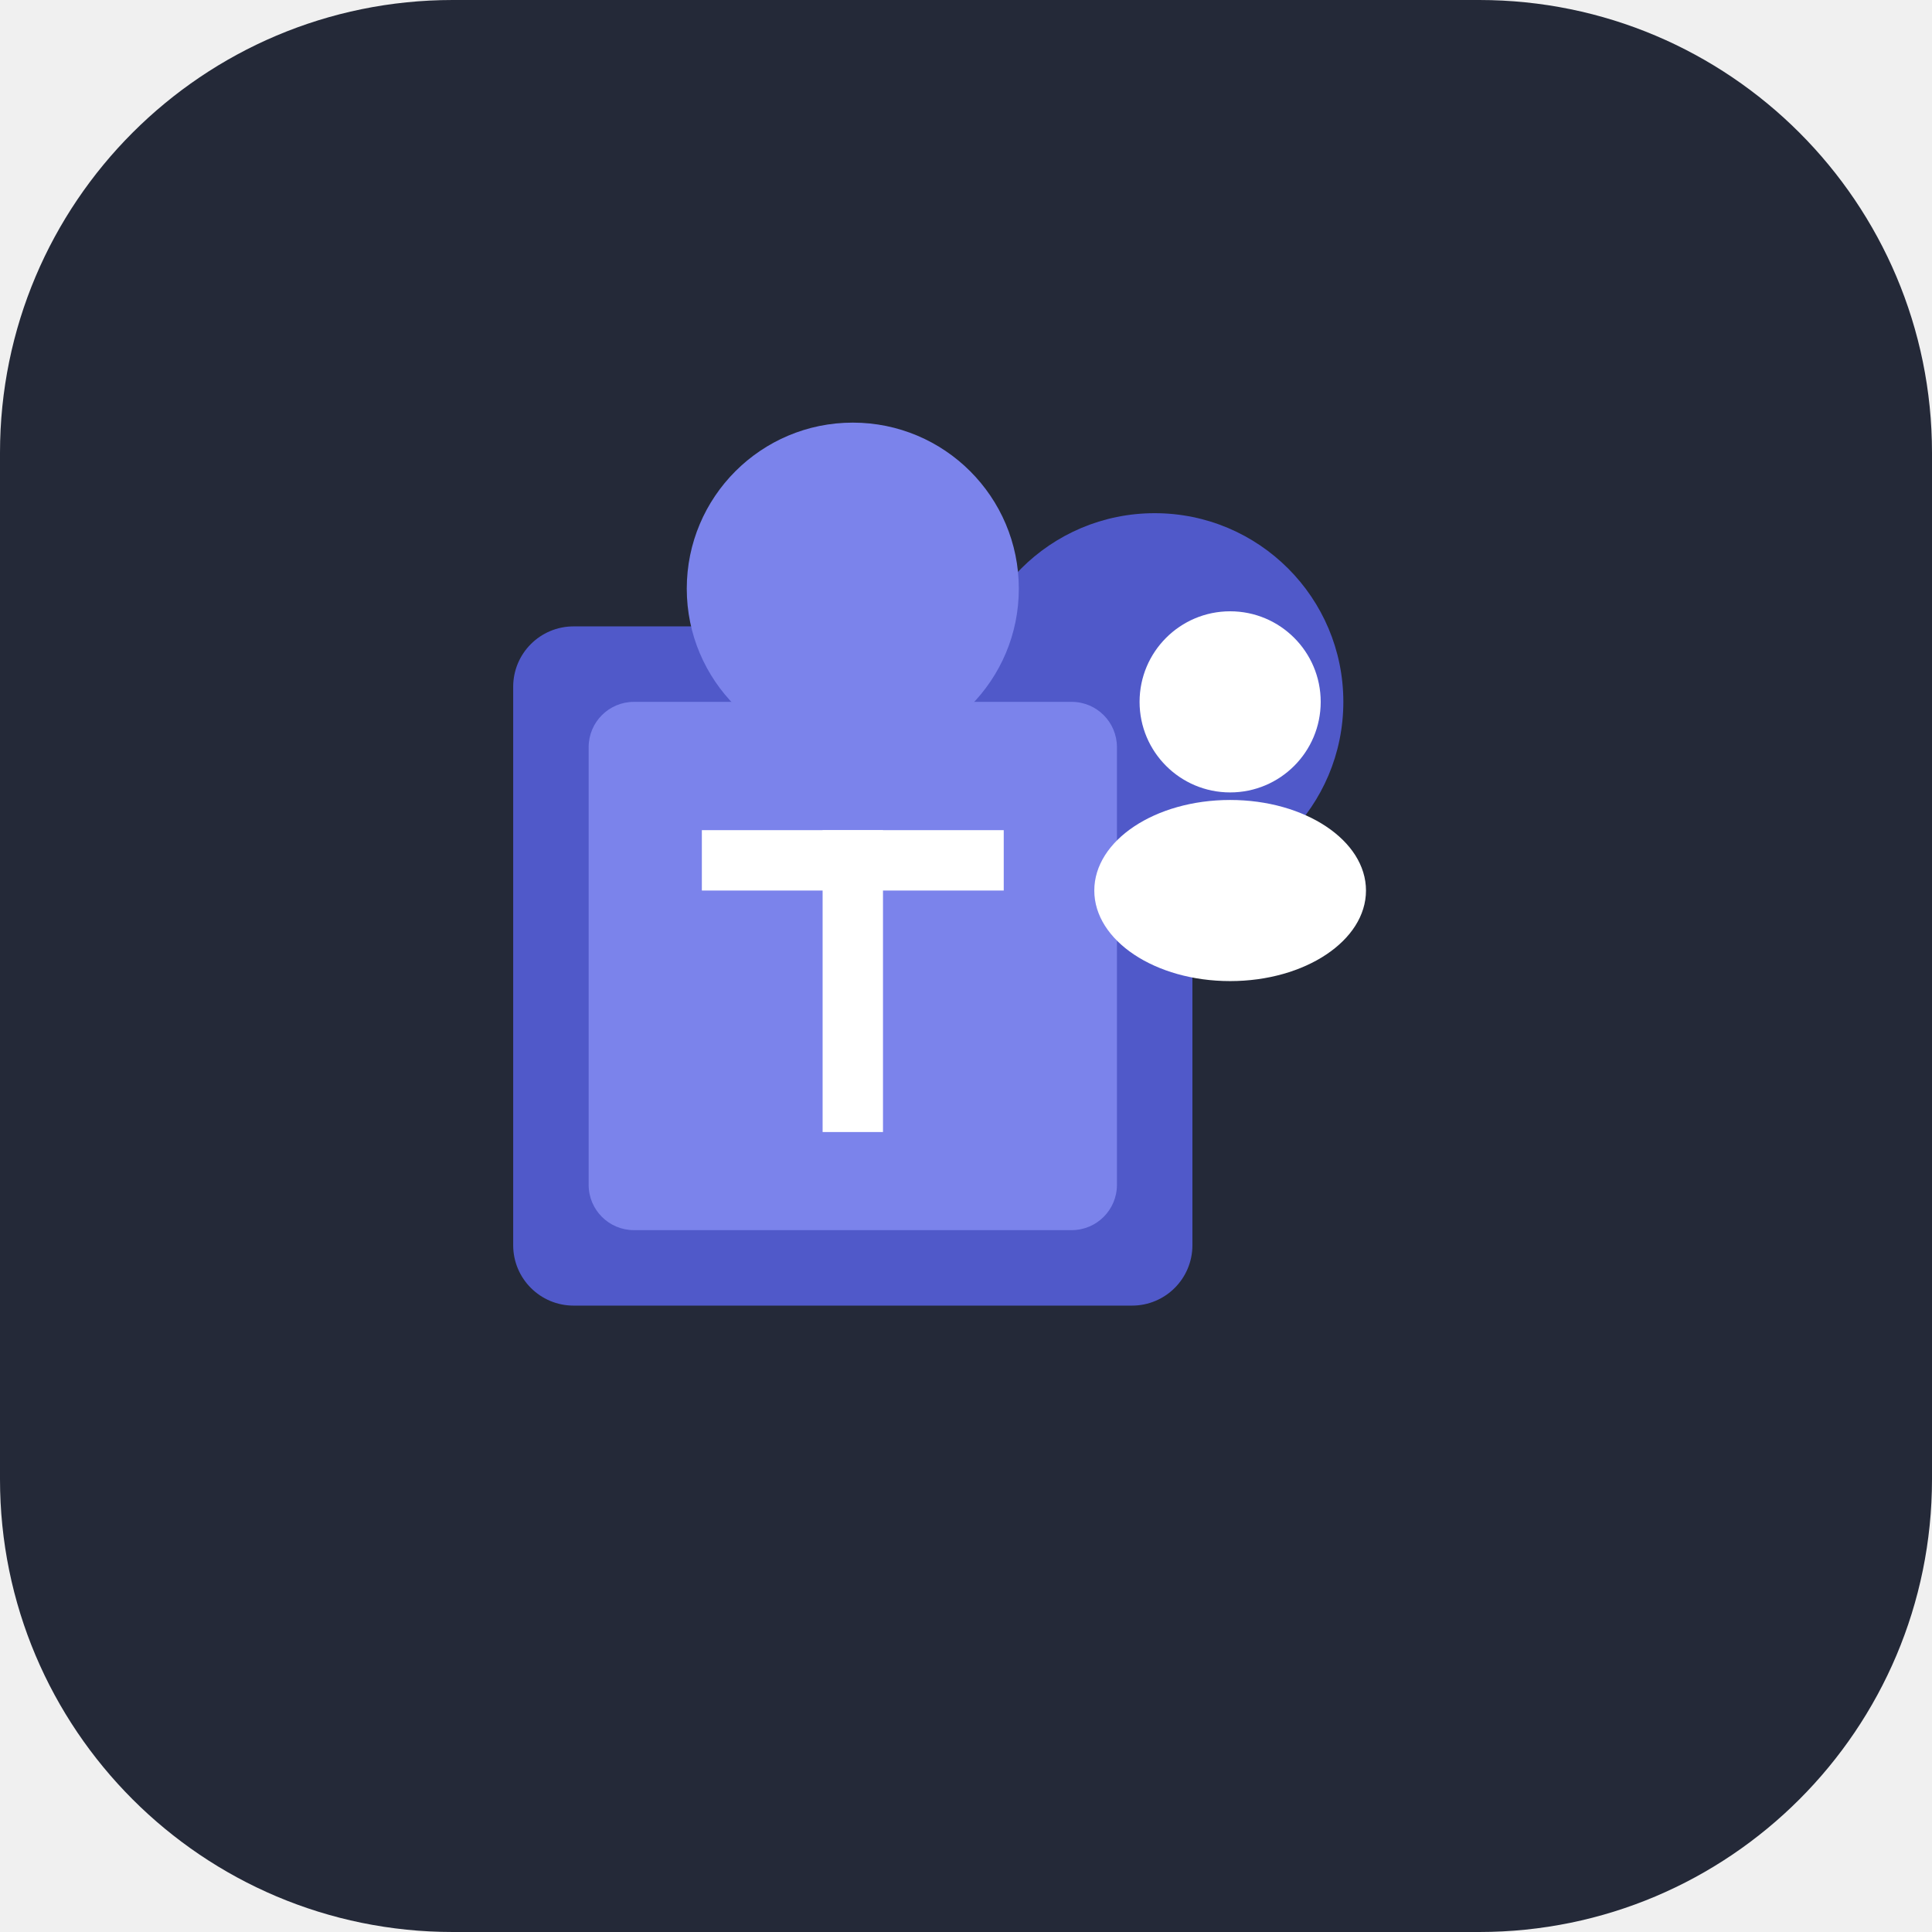
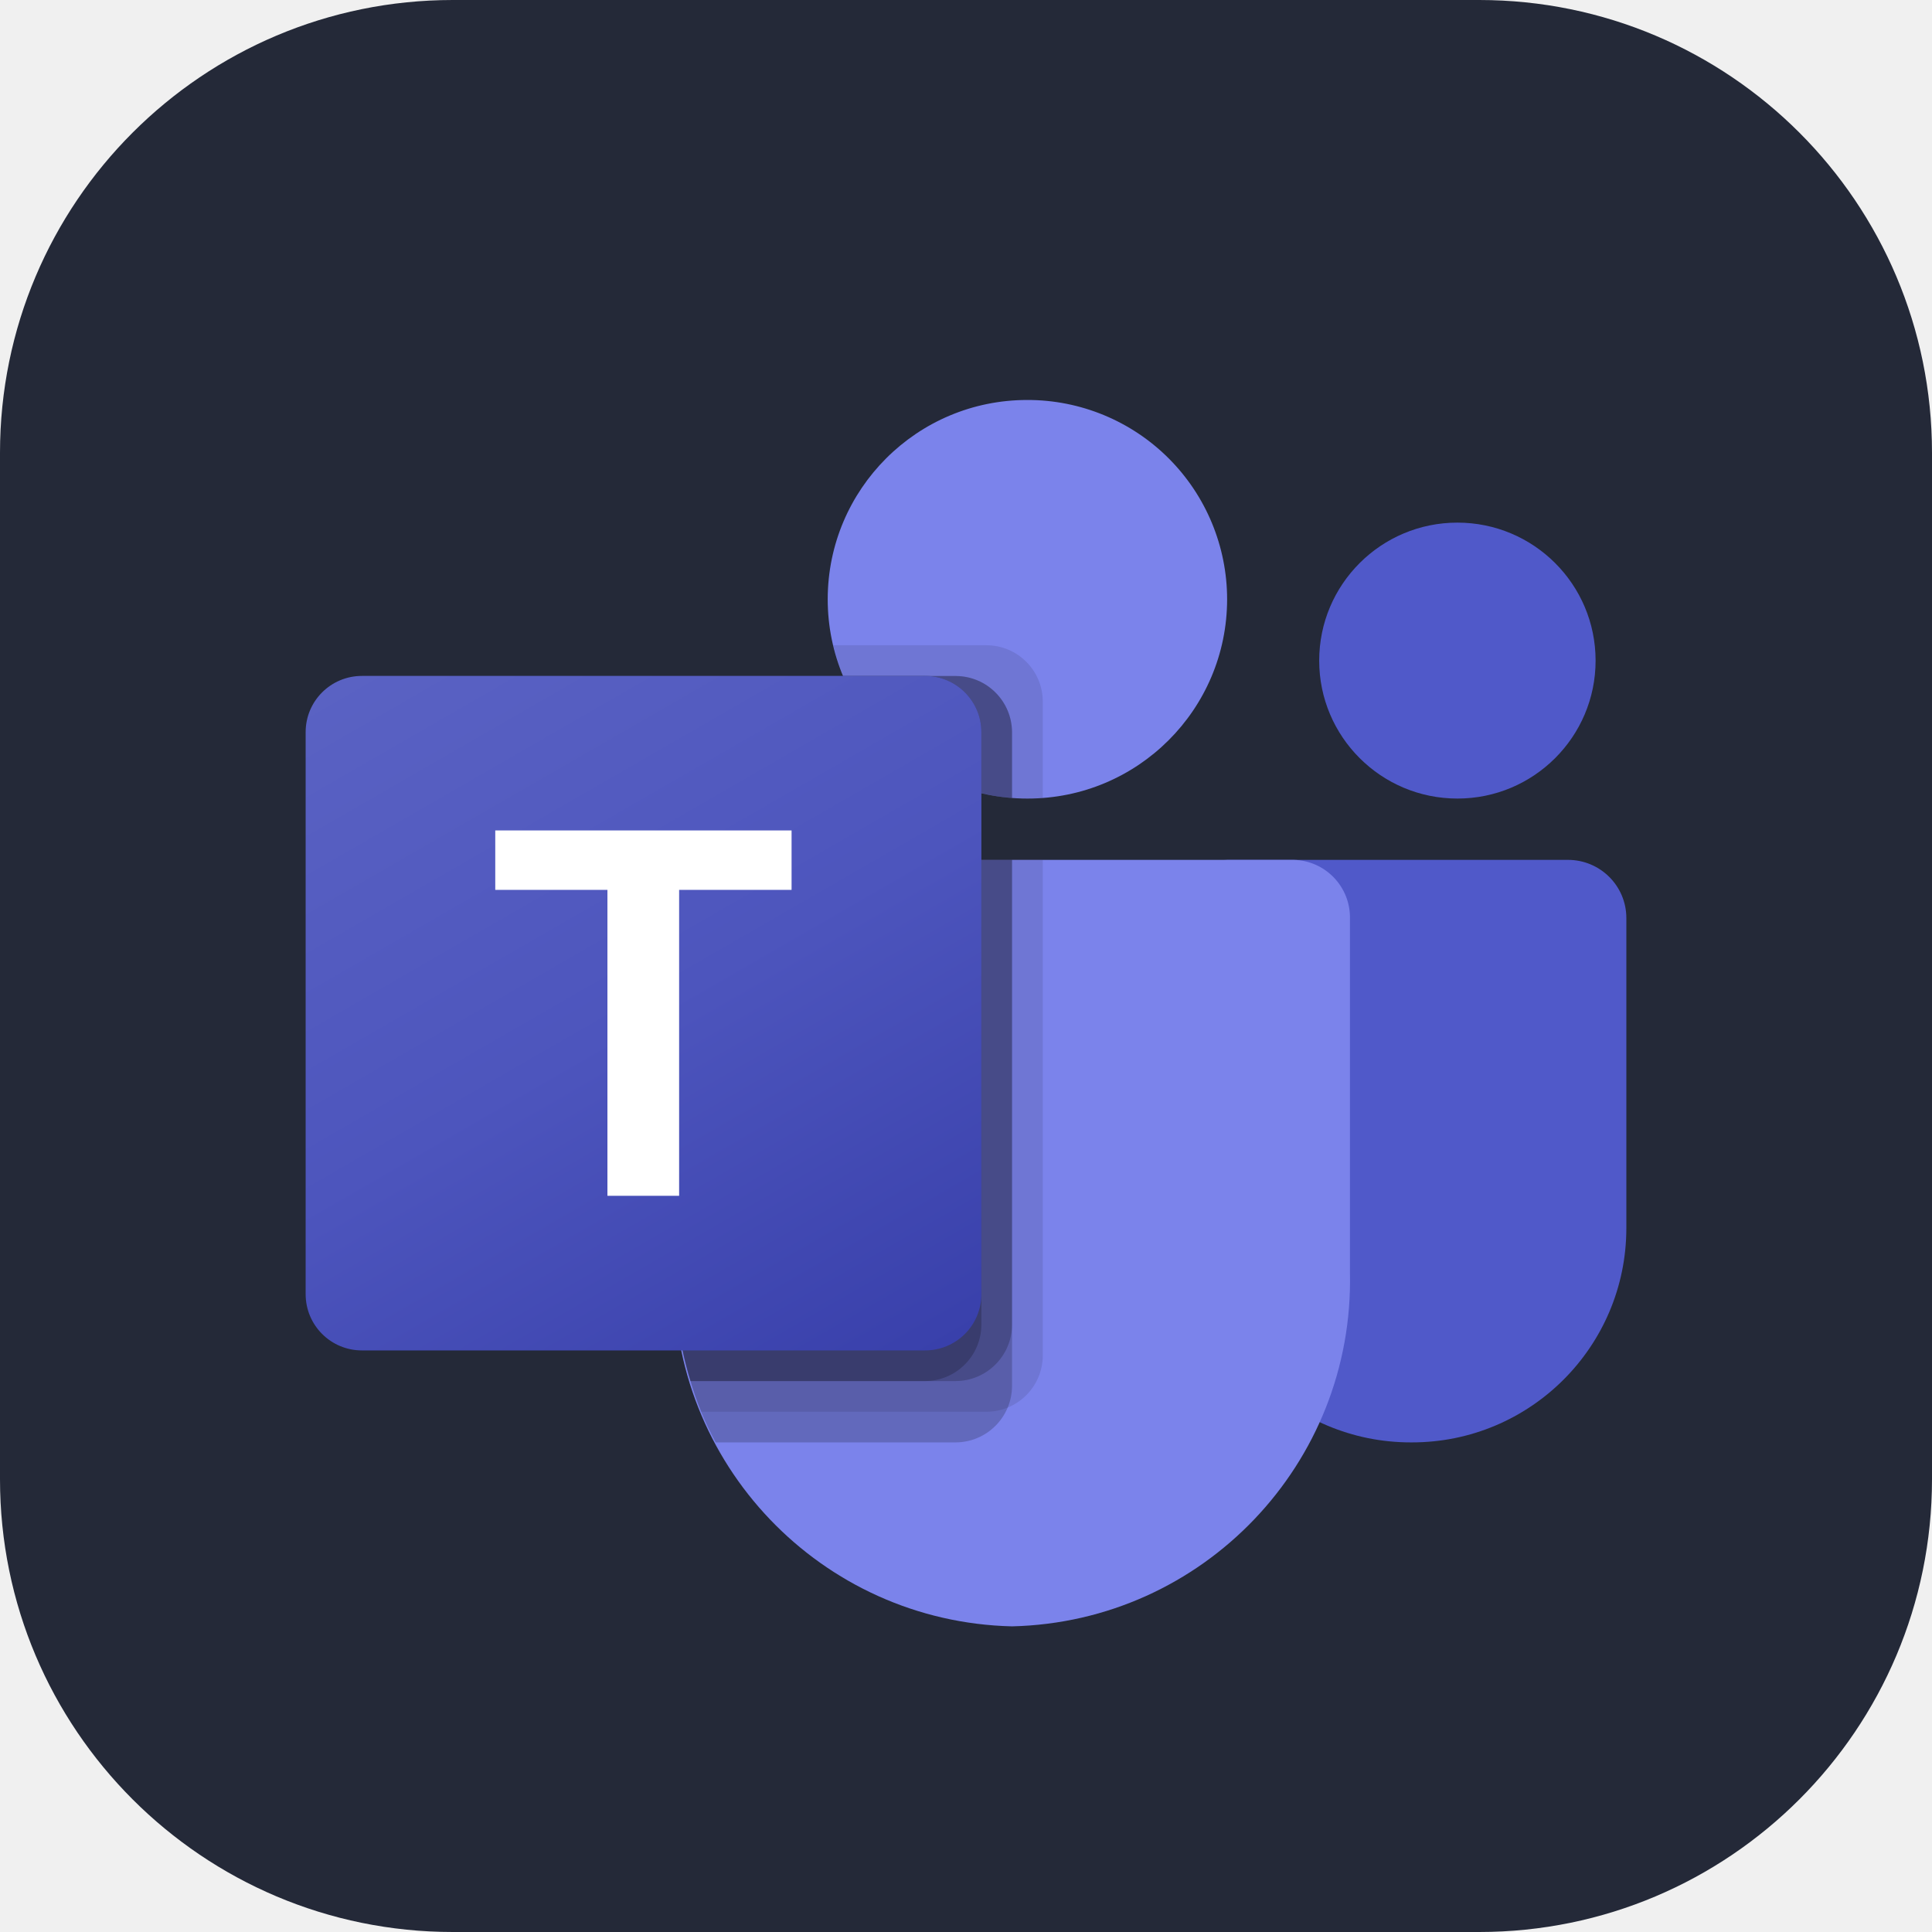
<svg xmlns="http://www.w3.org/2000/svg" width="256" height="256" fill="none" viewBox="0 0 256 256">
  <rect width="256" height="256" fill="#242938" rx="60" />
-   <g transform="translate(128,128)">
-     <circle cx="25" cy="-35" r="25" fill="#5059C9" />
-     <rect x="-60" y="-45" width="90" height="90" rx="8" fill="#5059C9" />
-     <circle cx="-15" cy="-50" r="22" fill="#7B83EB" />
-     <rect x="-50" y="-35" width="70" height="70" rx="6" fill="#7B83EB" />
-     <rect x="-35" y="-18" width="40" height="8" fill="#fff" />
-     <rect x="-19" y="-18" width="8" height="40" fill="#fff" />
-     <circle cx="35" cy="-35" r="12" fill="#fff" />
-     <ellipse cx="35" cy="-10" rx="18" ry="12" fill="#fff" />
+   <g transform="translate(28.00, 28.00) scale(12.5)">
+     <path fill="#5059C9" d="M10.765 6.875h3.616c.342 0 .619.276.619.617v3.288a2.272 2.272 0 01-2.274 2.27h-.01a2.272 2.272 0 01-2.274-2.27V7.199c0-.179.145-.323.323-.323zM13.21 6.225c.808 0 1.464-.655 1.464-1.462 0-.808-.656-1.463-1.465-1.463s-1.465.655-1.465 1.463c0 .807.656 1.462 1.465 1.462z" />
+     <path fill="#7B83EB" d="M8.651 6.225a2.114 2.114 0 002.117-2.112A2.114 2.114 0 008.65 2a2.114 2.114 0 00-2.116 2.112c0 1.167.947 2.113 2.116 2.113zM11.473 6.875h-5.97a.611.611 0 00-.596.625v3.75A3.669 3.669 0 008.488 15a3.669 3.669 0 003.582-3.75V7.5a.611.611 0 00-.597-.625z" />
+     <path fill="#000000" d="M8.814 6.875v5.255a.598.598 0 01-.596.595H5.193a3.951 3.951 0 01-.287-1.476V7.5a.61.61 0 01.597-.624h3.31z" opacity=".1" />
+     <path fill="#000000" d="M8.488 6.875v5.58a.6.6 0 01-.596.595H5.347a3.22 3.22 0 01-.267-.65 3.951 3.951 0 01-.172-1.15V7.498a.61.61 0 01.596-.624h2.985z" opacity=".2" />
+     <path fill="#000000" d="M8.488 6.875v4.93a.6.6 0 01-.596.595H5.08a3.951 3.951 0 01-.172-1.15V7.498a.61.61 0 01.596-.624h2.985z" opacity=".2" />
+     <path fill="#000000" d="M8.163 6.875v4.93a.6.6 0 01-.596.595H5.079a3.951 3.951 0 01-.172-1.15V7.498a.61.61 0 01.596-.624h2.66z" opacity=".2" />
+     <path fill="#000000" d="M8.814 5.195v1.024c-.055.003-.107.006-.163.006-.055 0-.107-.003-.163-.006A2.115 2.115 0 016.593 4.6h1.625a.598.598 0 01.596.594z" opacity=".1" />
+     <path fill="#000000" d="M8.488 5.52v.699a2.115 2.115 0 01-1.79-1.293h1.195a.598.598 0 01.595.594z" opacity=".2" />
+     <path fill="#000000" d="M8.488 5.52v.699a2.115 2.115 0 01-1.79-1.293h1.195a.598.598 0 01.595.594z" opacity=".2" />
+     <path fill="#000000" d="M8.163 5.52v.647a2.115 2.115 0 01-1.465-1.242h.87a.598.598 0 01.595.595z" opacity=".2" />
+     <path fill="url(#microsoft-teams-color-16__paint0_linear_2372_494)" d="M1.597 4.925h5.969c.33 0 .597.267.597.596v5.958a.596.596 0 01-.597.596h-5.97A.596.596 0 011 11.479V5.521c0-.33.267-.596.597-.596z" />
+     <path fill="#ffffff" d="M6.152 7.193H4.959v3.243h-.76V7.193H3.01v-.63h3.141v.63z" />
+     <defs>
+       <linearGradient id="microsoft-teams-color-16__paint0_linear_2372_494" x1="2.244" x2="6.906" y1="4.46" y2="12.548" gradientUnits="userSpaceOnUse">
+         <stop stop-color="#5A62C3" />
+         <stop offset=".5" stop-color="#4D55BD" />
+         <stop offset="1" stop-color="#3940AB" />
+       </linearGradient>
+     </defs>
  </g>
</svg>
